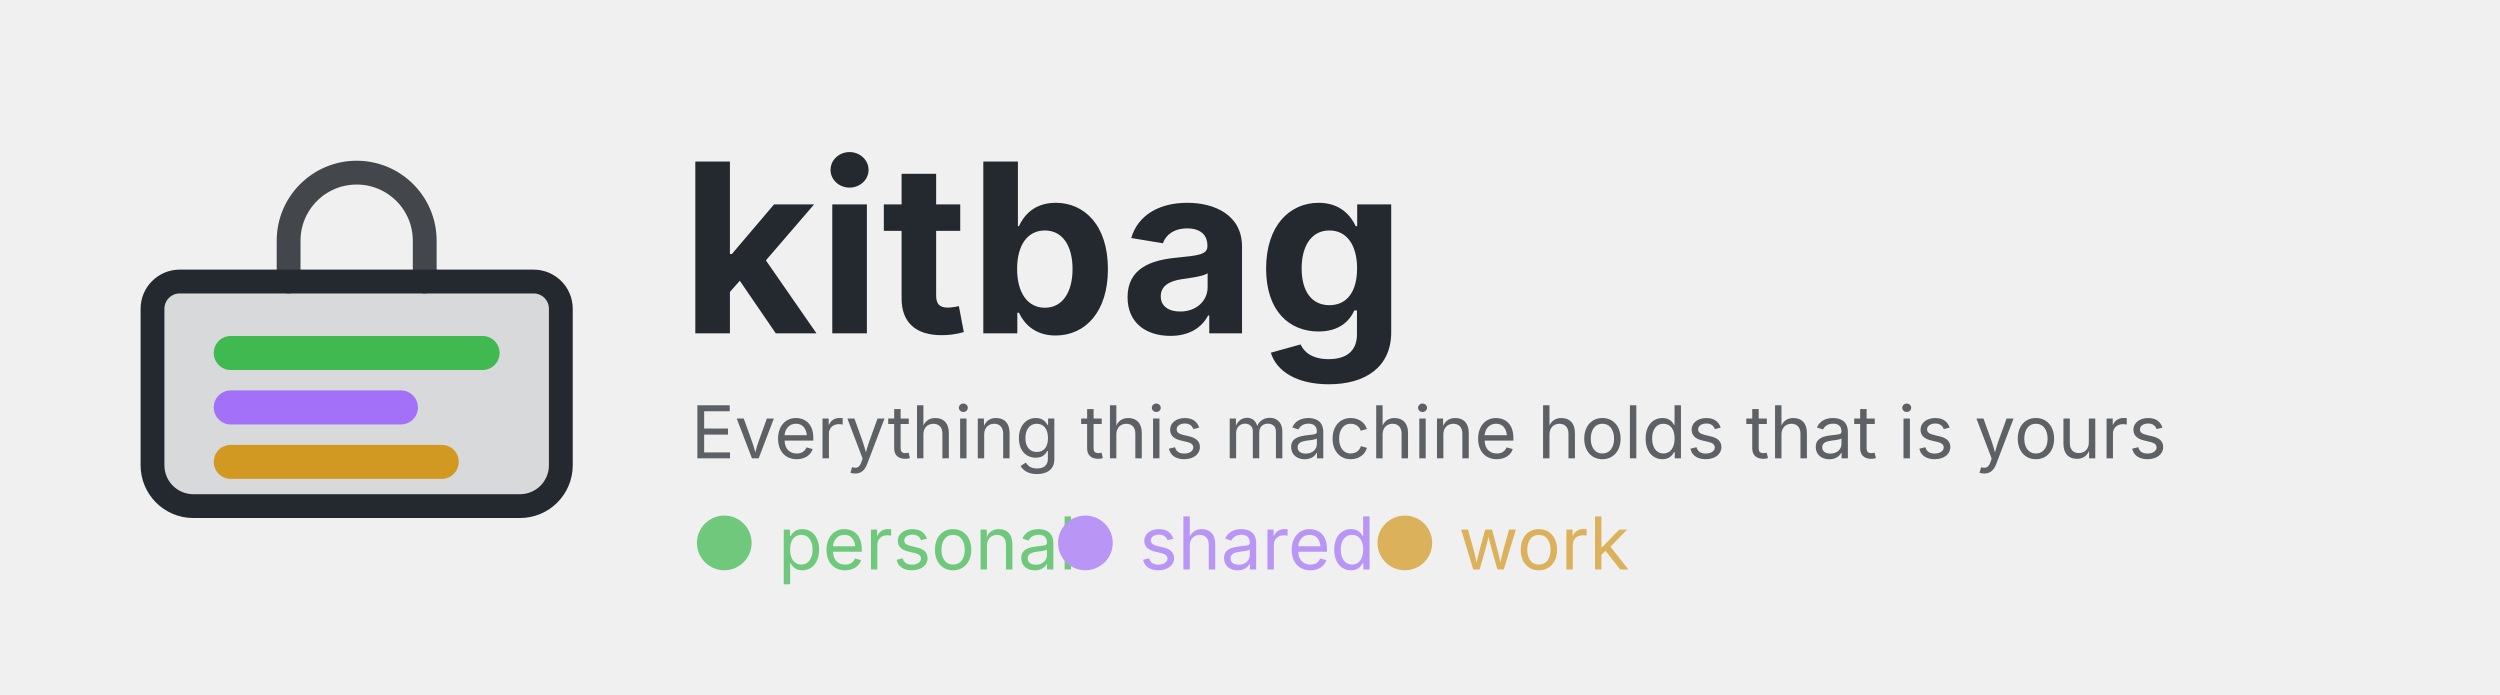
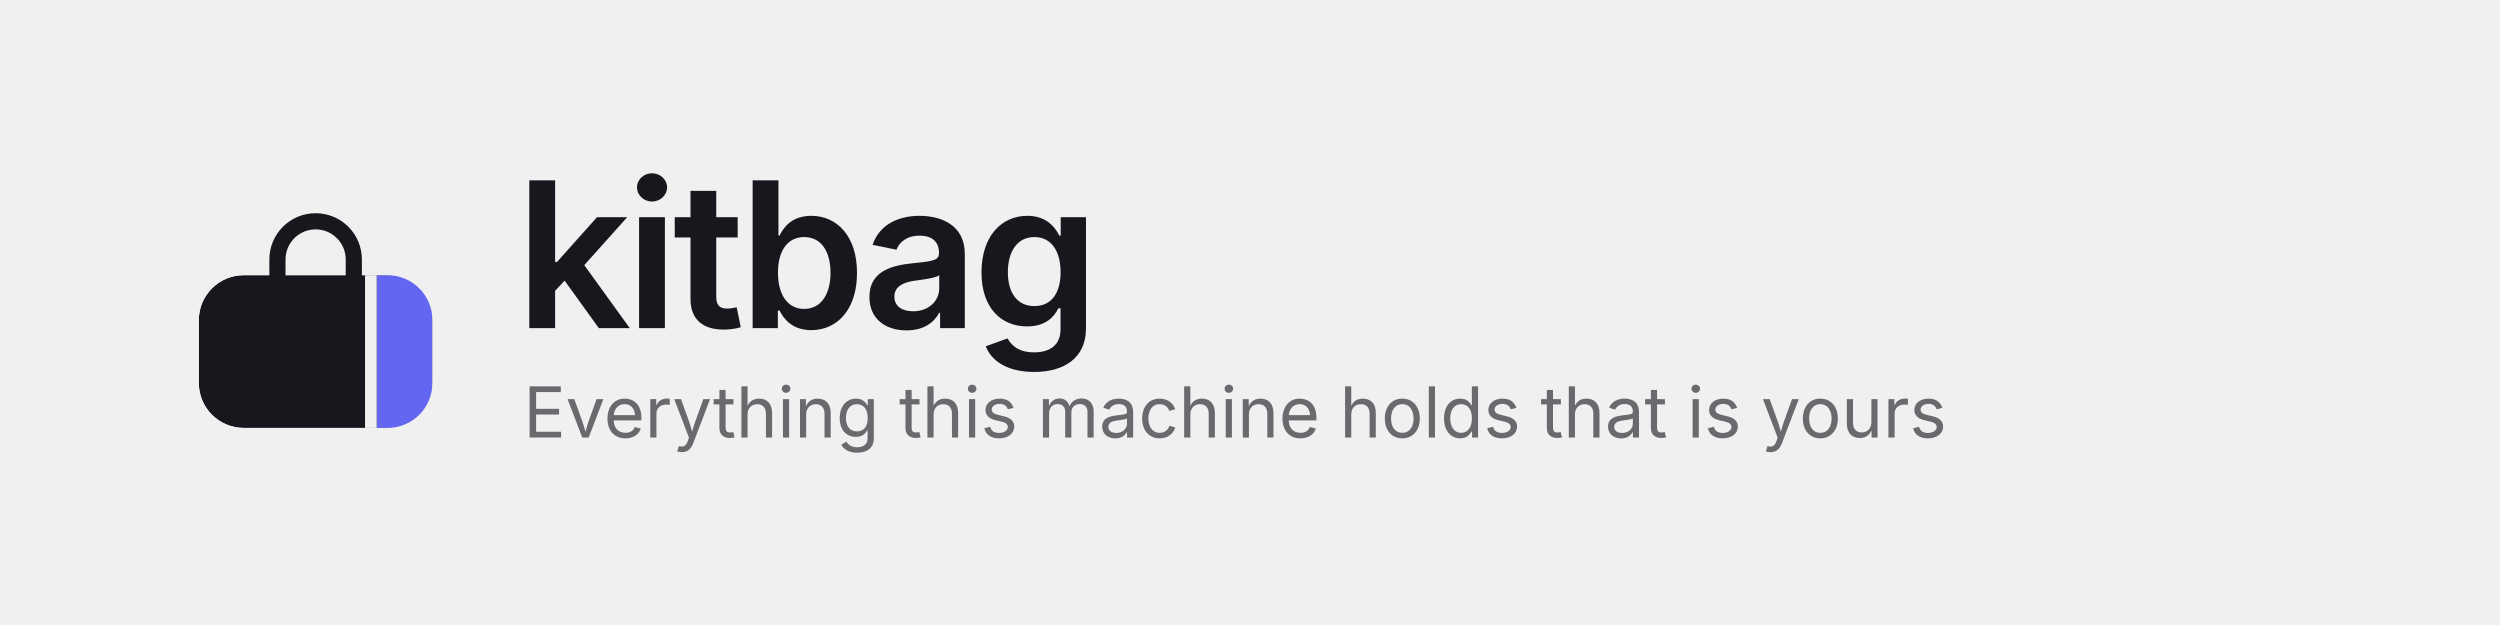
- <svg xmlns="http://www.w3.org/2000/svg" viewBox="0 0 720 200" width="720" height="200" role="img" aria-label="kitbag — everything this machine holds that is yours">
+ <svg xmlns="http://www.w3.org/2000/svg" viewBox="0 0 640 160" width="640" height="160" role="img" aria-label="kitbag — everything this machine holds that is yours">
  <style>
-     .name { font: 700 68px ui-sans-serif, -apple-system, "Segoe UI", Inter, system-ui, sans-serif; }
-     .tag  { font: 400 21px ui-sans-serif, -apple-system, "Segoe UI", Inter, system-ui, sans-serif; opacity: .72; }
-     :root, svg { color: #24292f; }
-     @media (prefers-color-scheme: dark) { svg { color: #e6edf3; } }
+     .body { fill: #16181d; }
+     .handle { stroke: #16181d; }
+     .part { fill: #6366f1; }
+     .name { fill: #16181d; font: 600 52px ui-sans-serif, -apple-system, "Segoe UI", Inter, system-ui, sans-serif; letter-spacing: -1.5px; }
+     .tag  { fill: #16181d; opacity: .62; font: 400 18px ui-sans-serif, -apple-system, "Segoe UI", Inter, system-ui, sans-serif; }
+     @media (prefers-color-scheme: dark) {
+       .body { fill: #e6edf3; } .handle { stroke: #e6edf3; } .part { fill: #818cf8; }
+       .name, .tag { fill: #e6edf3; }
+     }
  </style>
-   <g transform="translate(40 36) scale(0.98)" fill="currentColor">
-     <path d="M44 46V34a20 20 0 0 1 40 0v12" fill="none" stroke="currentColor" stroke-width="7" stroke-linecap="round" opacity="0.85" />
-     <path d="M12 46h104a8 8 0 0 1 8 8v46a12 12 0 0 1-12 12H16a12 12 0 0 1-12-12V54a8 8 0 0 1 8-8z" fill="currentColor" opacity="0.12" />
-     <path d="M12 46h104a8 8 0 0 1 8 8v46a12 12 0 0 1-12 12H16a12 12 0 0 1-12-12V54a8 8 0 0 1 8-8z" fill="none" stroke="currentColor" stroke-width="7" stroke-linejoin="round" />
-     <rect x="22" y="62" width="84" height="10" rx="5" fill="#3fb950" />
-     <rect x="22" y="78" width="60" height="10" rx="5" fill="#a371f7" />
-     <rect x="22" y="94" width="72" height="10" rx="5" fill="#d29922" />
+   <g transform="translate(44 44) scale(1.15)">
+     <path class="handle" d="M23.5 23v-3.5a8.5 8.5 0 0 1 17 0V23" fill="none" stroke-width="3.6" stroke-linecap="round" />
+     <mask id="kb">
+       <rect x="6" y="23" width="52" height="34" rx="10" fill="#fff" />
+       <rect x="43" y="23" width="2.6" height="34" fill="#000" />
+     </mask>
+     <g mask="url(#kb)">
+       <rect class="body" x="6" y="23" width="52" height="34" rx="10" />
+       <rect class="part" x="45.6" y="23" width="12.4" height="34" />
+     </g>
  </g>
-   <text class="name" x="196" y="96" fill="currentColor">kitbag</text>
-   <text class="tag" x="199" y="132" fill="currentColor">Everything this machine holds that is yours</text>
-   <g transform="translate(199 150)" class="tag">
-     <text x="0" y="14" fill="#3fb950">● personal</text>
-     <text x="104" y="14" fill="#a371f7">● shared</text>
-     <text x="196" y="14" fill="#d29922">● work</text>
-   </g>
+   <text class="name" x="132" y="84">kitbag</text>
+   <text class="tag" x="134" y="112">Everything this machine holds that is yours</text>
</svg>
